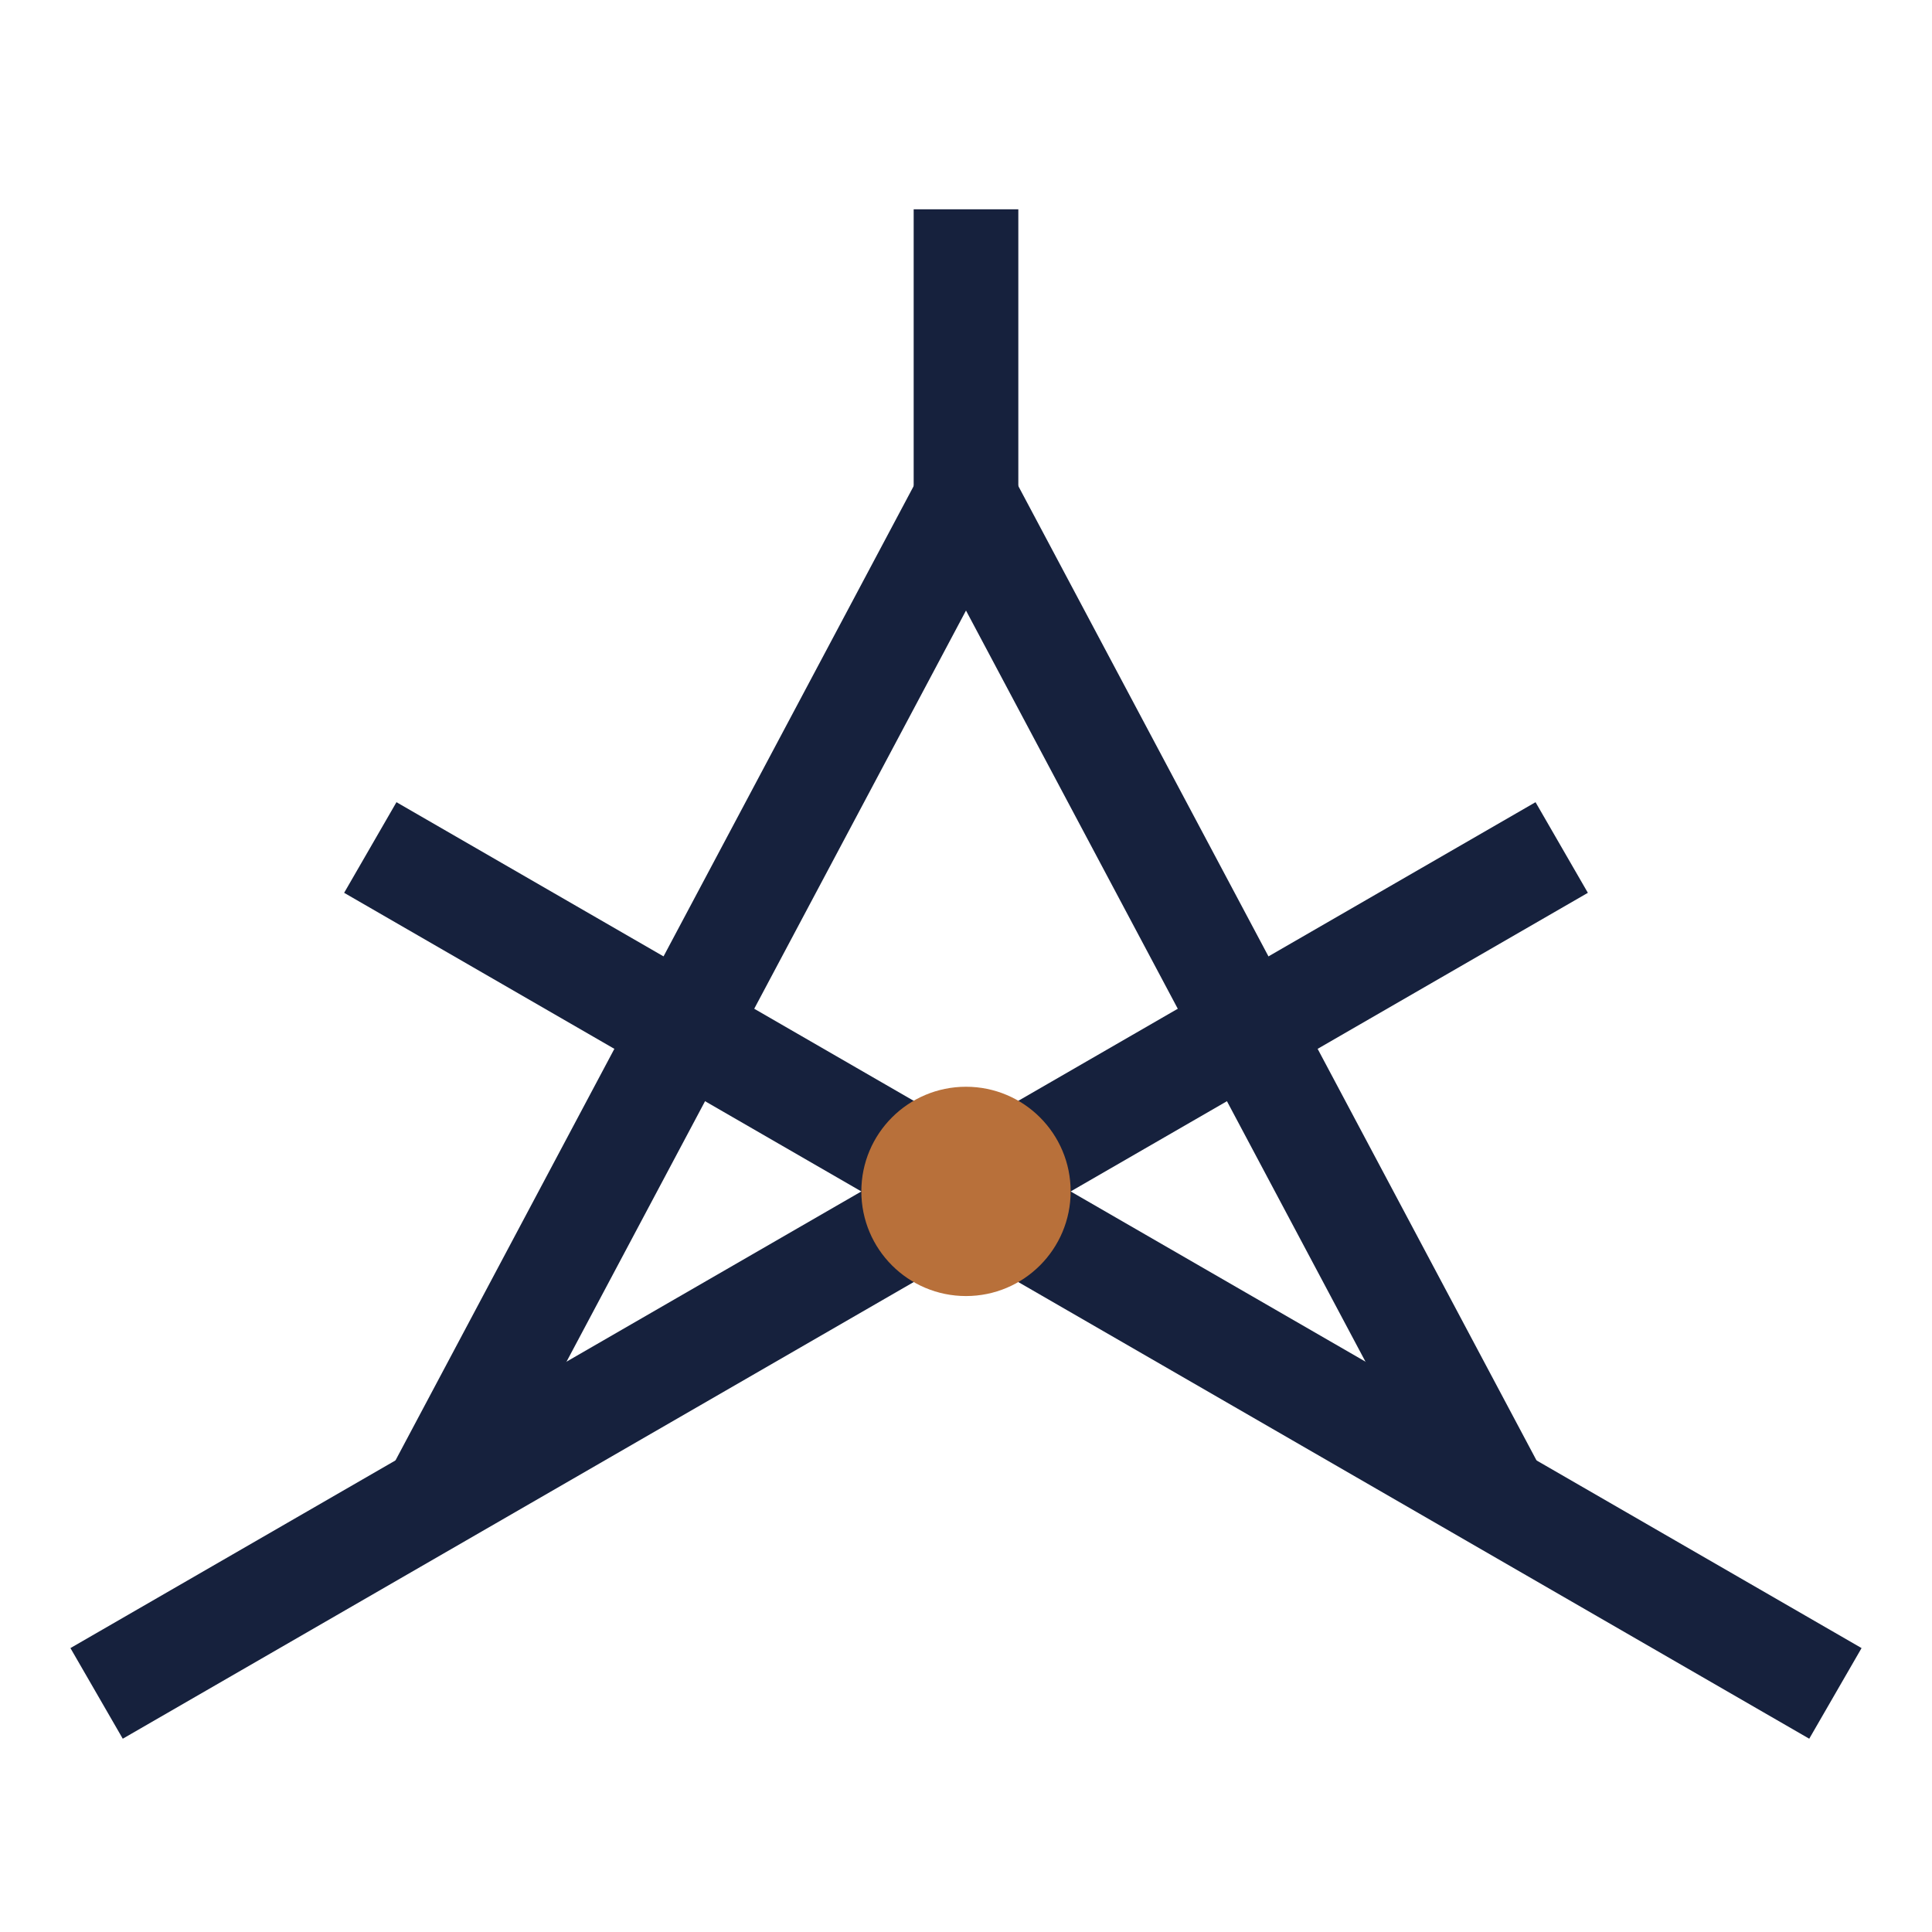
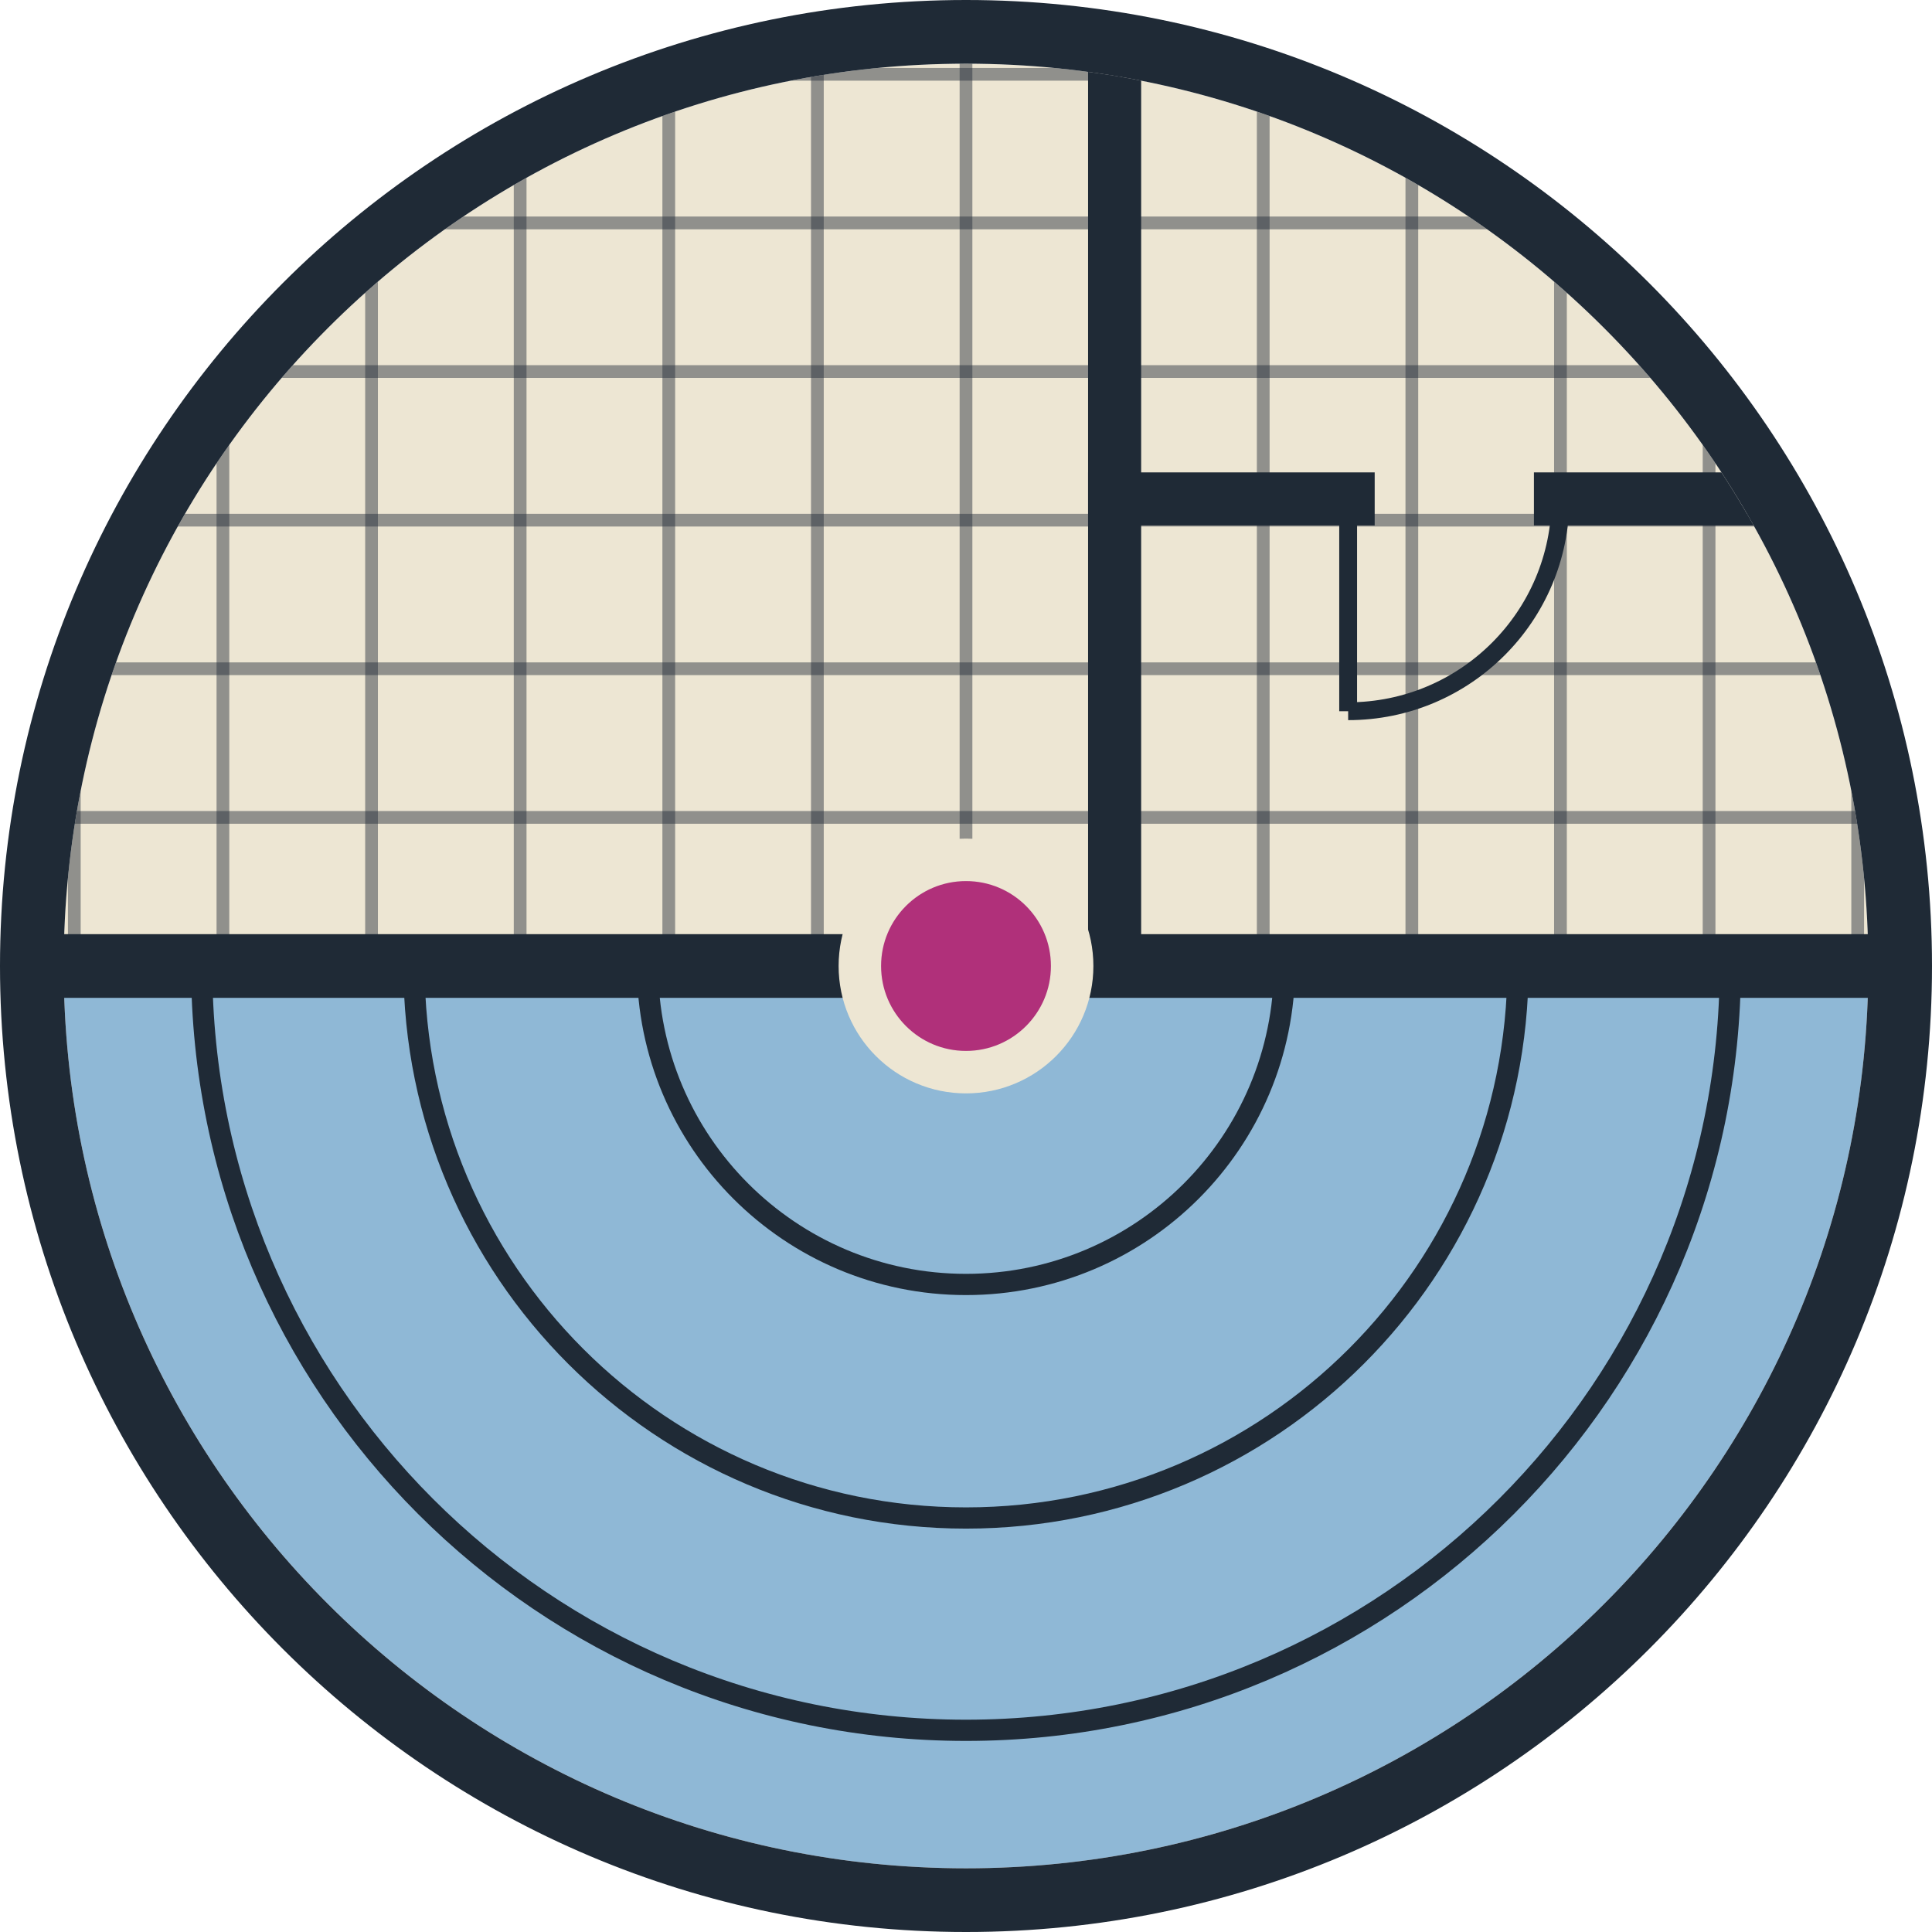
- <svg xmlns="http://www.w3.org/2000/svg" viewBox="0 0 120 120" role="img" aria-label="Axonometra">
-   <g fill="none" stroke="#16213D" stroke-width="6.5" stroke-linejoin="miter" stroke-linecap="butt">
-     <polyline points="27.00,93.05 60.00,31.00 93.00,93.05" />
-     <line x1="60.0" y1="13.0" x2="60.0" y2="31.0" />
-     <polyline points="6.00,105.18 97.00,52.64" />
-     <polyline points="114.00,105.18 23.00,52.64" />
+ <svg xmlns="http://www.w3.org/2000/svg" viewBox="9.0 9.0 182.0 182.0" role="img" aria-label="Axonometra">
+   <defs>
+     <clipPath id="acc-land">
+       <path d="M15.0,100.0 A85.0,85.0 0 0 1 185.0,100.0 Z" />
+     </clipPath>
+   </defs>
+   <path d="M15.0,100.0 A85.0,85.0 0 0 1 185.0,100.0 Z" fill="#EDE6D3" />
+   <path d="M15.0,100.0 A85.0,85.0 0 0 0 185.0,100.0 Z" fill="#8FB8D6" />
+   <g clip-path="url(#acc-land)">
+     <g stroke="#1F2A36" stroke-width="1.2" stroke-opacity="0.45">
+       <line x1="2.0" y1="15.0" x2="2.0" y2="100.0" />
+       <line x1="16.0" y1="15.0" x2="16.0" y2="100.0" />
+       <line x1="30.0" y1="15.0" x2="30.0" y2="100.0" />
+       <line x1="44.0" y1="15.0" x2="44.0" y2="100.0" />
+       <line x1="58.0" y1="15.0" x2="58.0" y2="100.0" />
+       <line x1="72.0" y1="15.0" x2="72.0" y2="100.0" />
+       <line x1="86.0" y1="15.0" x2="86.0" y2="100.0" />
+       <line x1="100.0" y1="15.0" x2="100.0" y2="100.0" />
+       <line x1="114.0" y1="15.0" x2="114.0" y2="100.0" />
+       <line x1="128.0" y1="15.0" x2="128.0" y2="100.0" />
+       <line x1="142.0" y1="15.0" x2="142.0" y2="100.0" />
+       <line x1="156.0" y1="15.0" x2="156.0" y2="100.0" />
+       <line x1="170.0" y1="15.0" x2="170.0" y2="100.0" />
+       <line x1="184.0" y1="15.0" x2="184.0" y2="100.0" />
+       <line x1="15.0" y1="86.0" x2="185.0" y2="86.0" />
+       <line x1="15.0" y1="72.0" x2="185.0" y2="72.0" />
+       <line x1="15.0" y1="58.0" x2="185.0" y2="58.0" />
+       <line x1="15.0" y1="44.0" x2="185.0" y2="44.0" />
+       <line x1="15.0" y1="30.0" x2="185.0" y2="30.0" />
+       <line x1="15.0" y1="16.0" x2="185.0" y2="16.0" />
+     </g>
+     <g stroke="#1F2A36" stroke-width="5.0" stroke-linecap="square" fill="none">
+       <line x1="114.0" y1="12.0" x2="114.0" y2="100.0" />
+       <line x1="114.0" y1="56.0" x2="136.0" y2="56.0" />
+       <line x1="156.0" y1="56.0" x2="188.0" y2="56.0" />
+     </g>
+     <g stroke="#1F2A36" stroke-width="1.68" fill="none">
+       <line x1="136.0" y1="56.0" x2="136.0" y2="76.0" />
+       <path d="M136.0,76.0 A20.0,20.0 0 0 0 156.0,56.0" />
+     </g>
  </g>
-   <circle cx="60.0" cy="74.0" r="6.5" fill="#B8703A" />
+   <g stroke="#1F2A36" stroke-width="2.0" fill="none">
+     <path d="M70.0,100.0 A30.0,30.0 0 0 0 130.0,100.0" />
+     <path d="M48.0,100.0 A52.0,52.0 0 0 0 152.0,100.0" />
+     <path d="M28.0,100.0 A72.0,72.0 0 0 0 172.0,100.0" />
+   </g>
+   <line x1="12.0" y1="100.0" x2="188.0" y2="100.0" stroke="#1F2A36" stroke-width="6.0" />
+   <circle cx="100.0" cy="100.0" r="88.0" fill="none" stroke="#1F2A36" stroke-width="6.0" />
+   <circle cx="100.0" cy="100.0" r="10.0" fill="#B0307A" stroke="#EDE6D3" stroke-width="4.0" />
</svg>
